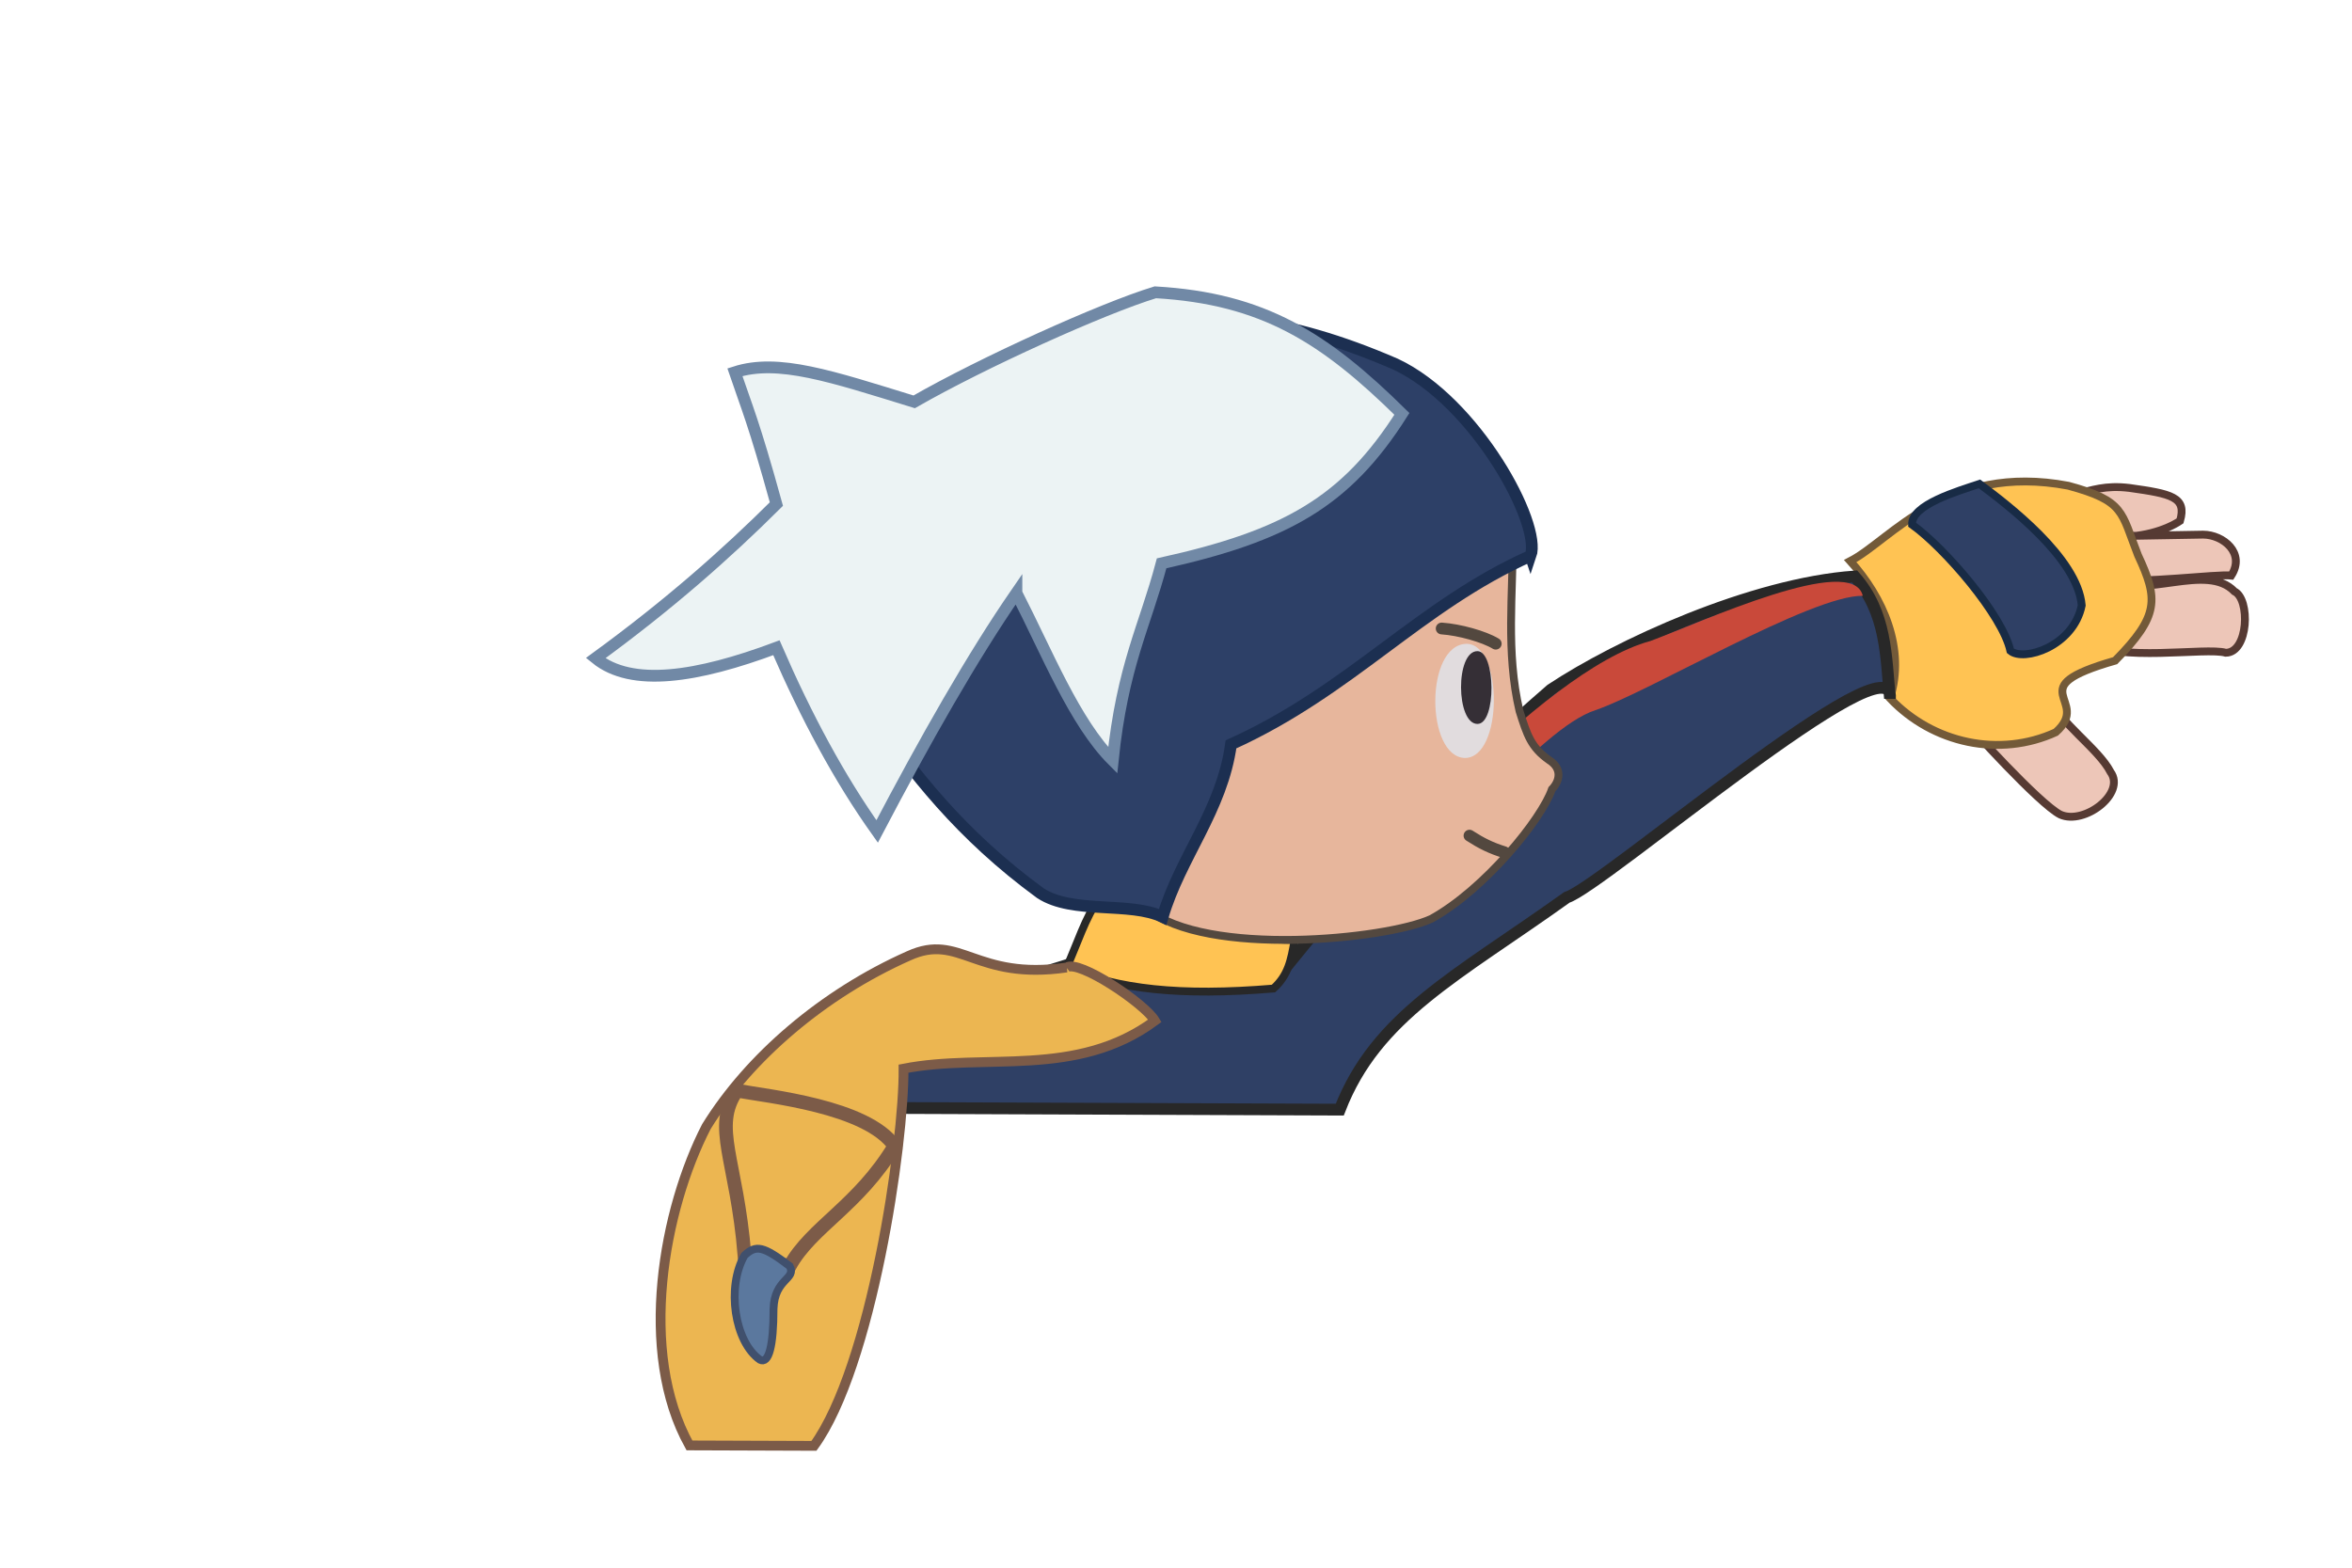
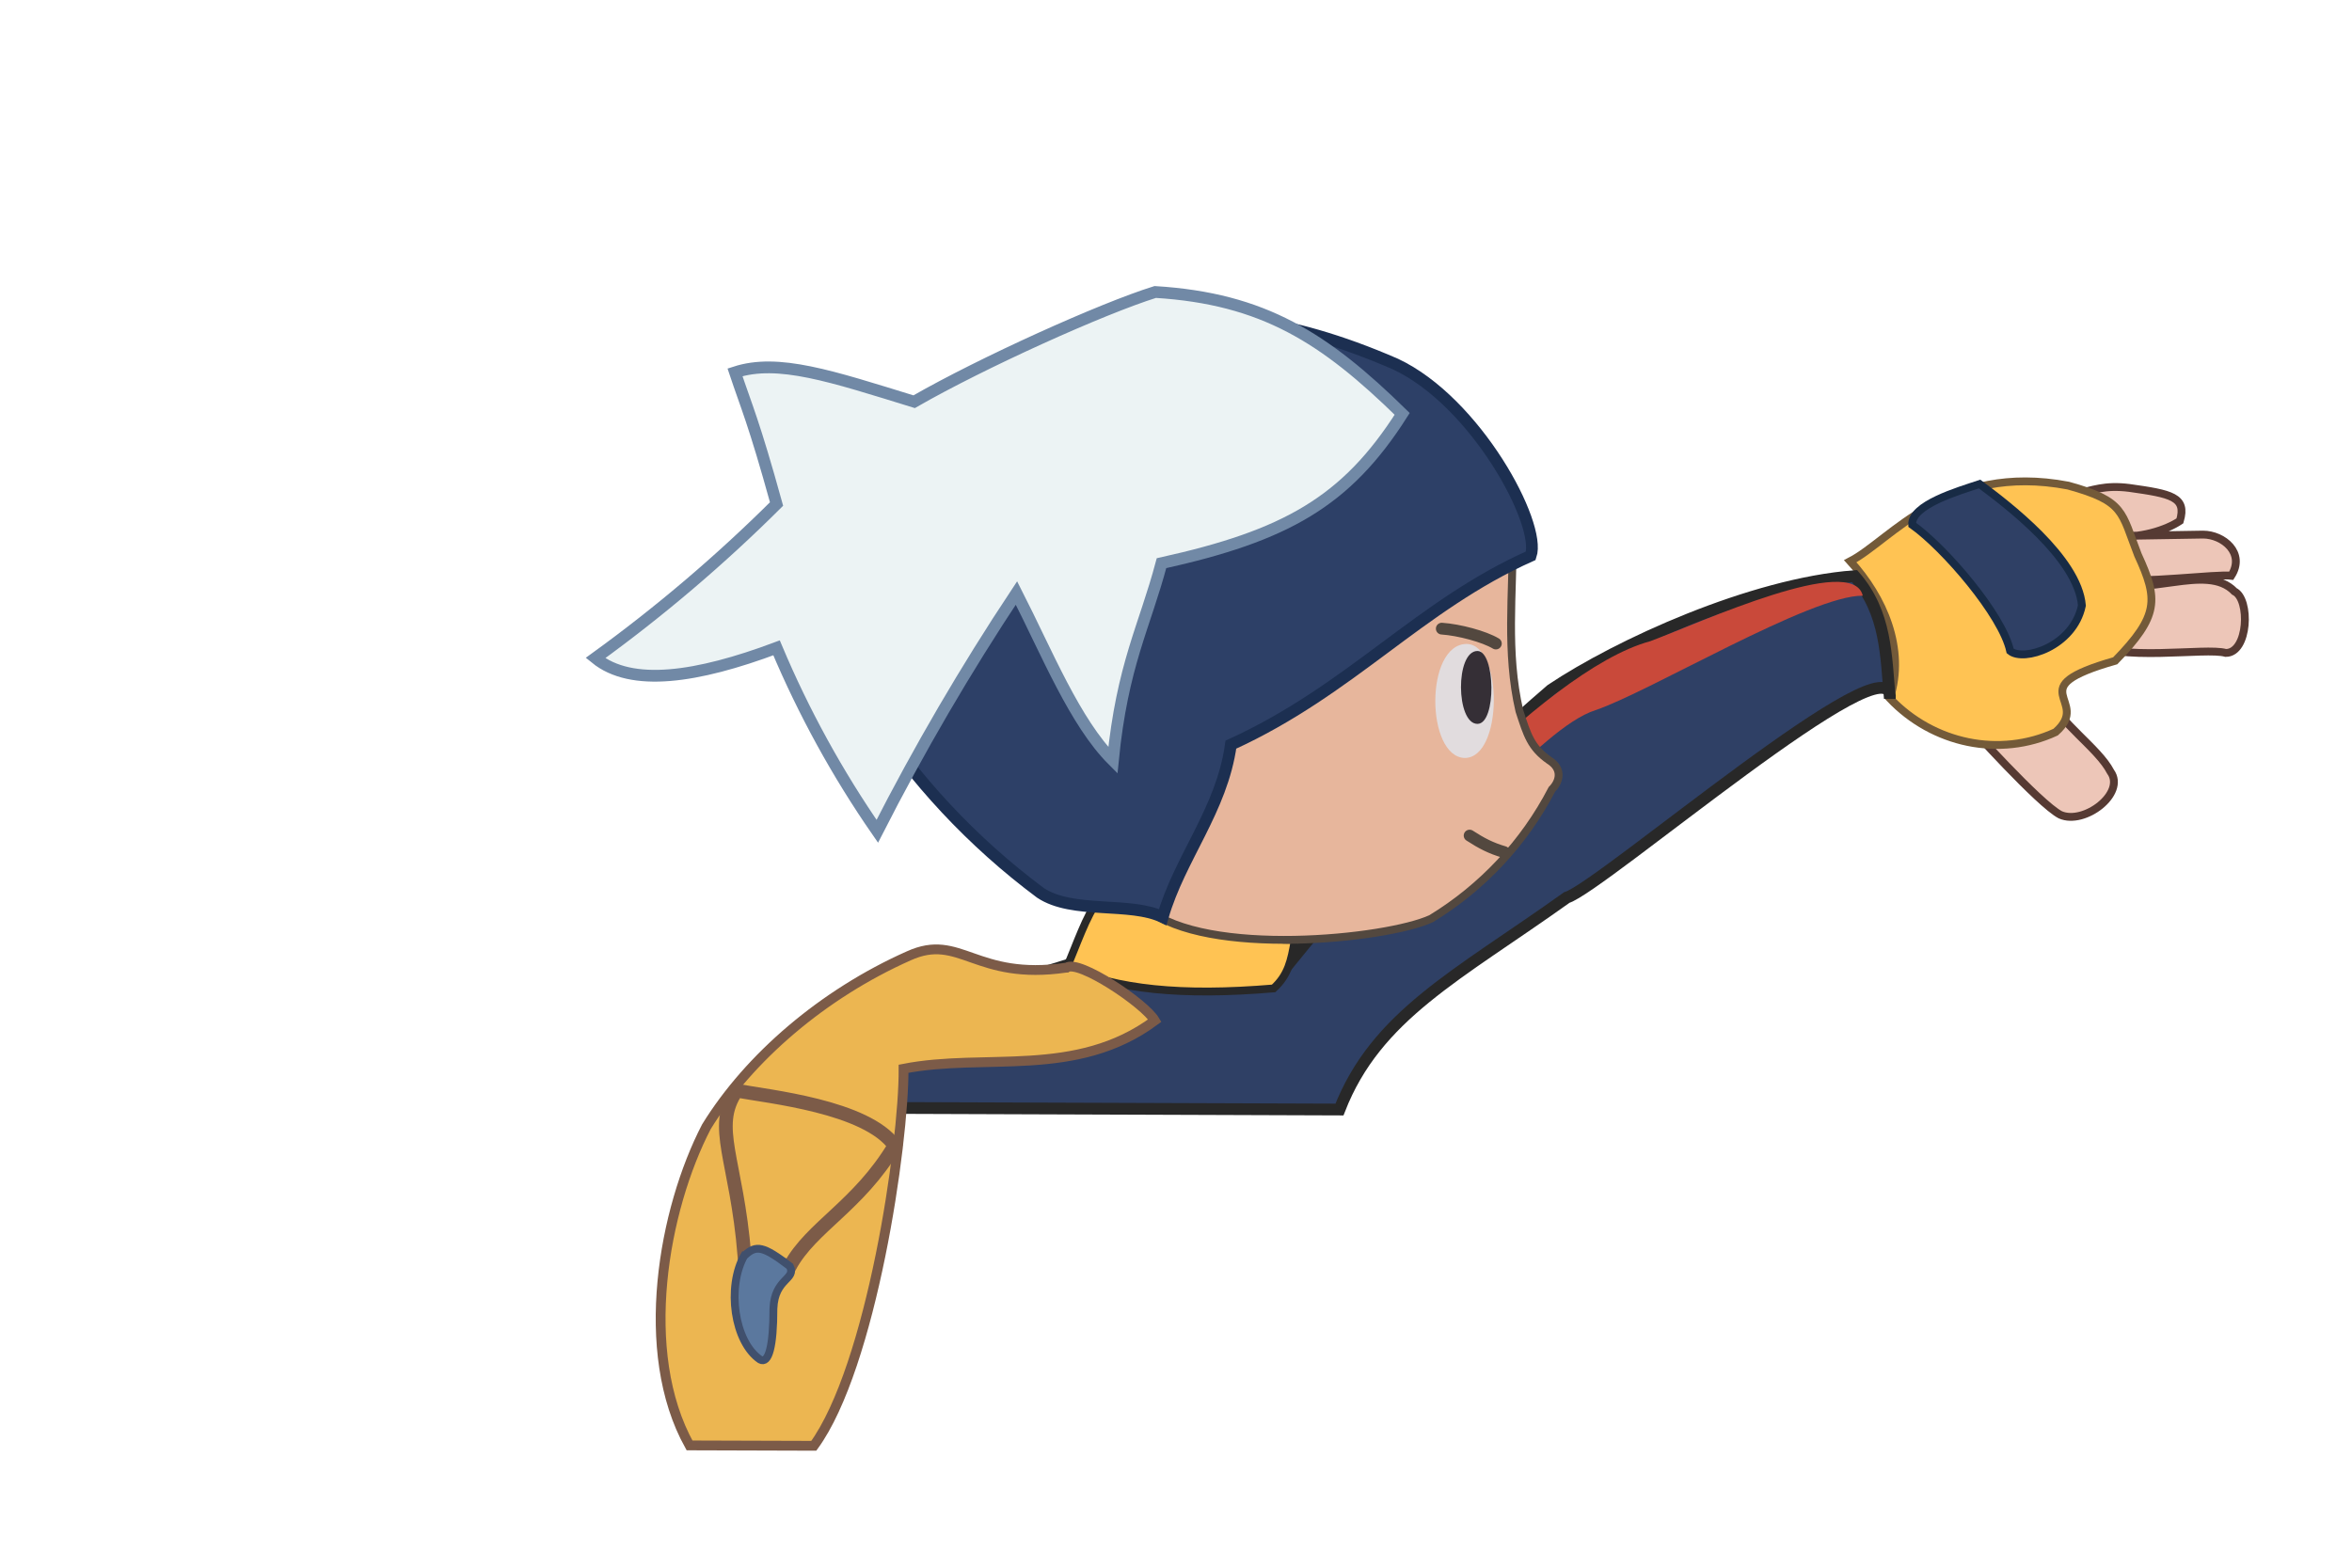
- <svg xmlns="http://www.w3.org/2000/svg" width="600mm" height="400mm" viewBox="0 0 600 400" version="1.1" id="svg8">
-   <defs id="defs2" />
-   <g id="layer1" transform="translate(0,103)" style="display:inline">
-     <path style="display:inline;fill:#edc6b8;fill-opacity:1;stroke:#563a33;stroke-width:2;stroke-linecap:butt;stroke-linejoin:miter;stroke-miterlimit:4;stroke-dasharray:none;stroke-opacity:1" d="m 502.11,81.862 c -0.088,0.097 18.085,20.26 23.491,22.987 6.098,2.743 16.783,-5.412 12.798,-10.876 -3.097,-5.994 -13.193,-12.654 -15.893,-19.408 l 9.447,-13.854 c 8.328,5.401 30.782,1.36 35.84,2.843 5.842,-0.038 6.308,-13.68 2.214,-15.656 -7.161,-7.449 -22.96,2.193 -33.134,-2.981 10.138,1.025 28.705,-1.522 32.33,-1.06 3.7,-5.769 -2.12,-10.424 -7.159,-10.448 l -24.194,0.42 c 8.227,0.759 14.992,-1.71 18.287,-3.931 1.773,-6.105 -2.232,-6.892 -12.904,-8.398 -6.301,-0.758 -9.459,0.627 -13.621,1.495 z" id="path991" />
-     <path style="display:inline;fill:#ffc353;fill-opacity:1;stroke:#735a39;stroke-width:2;stroke-linecap:butt;stroke-linejoin:miter;stroke-miterlimit:4;stroke-dasharray:none;stroke-opacity:1" d="m 471.995,40.16 c 8.401,9.254 14.204,22.385 10.142,35.018 10.962,11.583 28.044,15.193 42.304,8.659 9.408,-8.378 -9.756,-11.147 15.139,-18.269 11.243,-11.427 11.067,-15.698 5.83,-26.899 -4.354,-11.074 -3.314,-13.804 -17.763,-17.733 -31.033,-5.902 -45.385,13.94 -55.652,19.224 z" id="path994" />
-     <path style="display:inline;fill:#2f4065;fill-opacity:1;stroke:#182b45;stroke-width:2;stroke-linecap:butt;stroke-linejoin:miter;stroke-miterlimit:4;stroke-dasharray:none;stroke-opacity:1" d="m 487.787,30.873 c 8.264,5.908 23.074,23.072 25.069,32.187 3.333,2.821 16.039,-1.06 18.197,-11.594 -1.016,-12.104 -19.093,-25.805 -26.084,-31 -5.395,1.812 -17.515,5.32 -17.182,10.406 z" id="path996" />
-     <path style="display:inline;fill:#2f4065;fill-opacity:1;stroke:#282828;stroke-width:3;stroke-linecap:butt;stroke-linejoin:miter;stroke-miterlimit:4;stroke-dasharray:none;stroke-opacity:1" d="m 240.454,158.535 c 8.366,-9.502 22.734,-12.133 34.349,-16.17 12.441,5.89 36.613,8.422 53.343,1.309 25.359,-31.339 44.642,-50.915 67.515,-70.721 17.224,-11.429 51.172,-26.98 77.457,-28.863 8.219,9.32 7.951,20.338 9.019,31.089 1.468,-16.458 -73.635,48.145 -82.412,50.779 -28.101,20.117 -48.636,30.118 -57.955,54.17 l -112.666,-0.421 c -1.997,-11.013 6.149,-15.084 11.35,-21.171 z" id="path1643" />
-     <path style="display:inline;fill:#c9493a;fill-opacity:1;stroke:none;stroke-width:0.265;stroke-linecap:butt;stroke-linejoin:miter;stroke-miterlimit:4;stroke-dasharray:none;stroke-opacity:1" d="m 354.53,123.612 c 13.617,-8.298 38.066,-40.774 52.457,-45.409 13.707,-4.638 55.054,-29.389 68.215,-29.176 -2.646,-11.113 -41.138,6.693 -54.166,11.522 -28.231,7.607 -74.476,62.153 -79.965,69.598 2.555,-0.459 11.168,-4.837 13.459,-6.536 z" id="path1645" />
-     <path style="display:inline;fill:#ffc353;fill-opacity:1;stroke:#282828;stroke-width:2;stroke-linecap:butt;stroke-linejoin:miter;stroke-miterlimit:4;stroke-dasharray:none;stroke-opacity:1" d="m 280.31,126.456 c -3.204,4.022 -5.779,12.097 -8.221,17.407 12.884,5.534 28.944,7.362 52.778,5.367 3.753,-3.418 4.492,-7.095 5.395,-12.436 -13.001,0.227 -30.609,-5.01 -49.953,-10.338 z" id="path1641" />
-     <path style="display:inline;fill:#ecb651;fill-opacity:1;stroke:#7c5b48;stroke-width:2.5;stroke-linecap:butt;stroke-linejoin:miter;stroke-miterlimit:4;stroke-dasharray:none;stroke-opacity:1" d="m 272.089,143.863 c -23.357,3.389 -27.123,-8.982 -40.27,-2.983 -21.785,9.68 -40.717,25.917 -51.616,43.571 -10.883,21.091 -17.633,57.417 -4.323,81.351 l 31.755,0.113 c 14.675,-20.212 22.978,-76.996 22.863,-96.242 20.83,-4.086 44.079,2.588 64.129,-12.228 -2.659,-4.441 -19.489,-15.738 -22.54,-13.582 z" id="path1647" />
-     <path style="display:inline;fill:none;stroke:#7c5b48;stroke-width:3.5;stroke-linecap:butt;stroke-linejoin:miter;stroke-miterlimit:4;stroke-dasharray:none;stroke-opacity:1" d="m 187.96,175.282 c 8.034,1.471 33.127,3.981 40.222,14.107 -9.217,15.328 -21.183,20.615 -26.729,30.666 l -11.528,-2.735 c -2.003,-24.508 -8.333,-32.682 -1.965,-42.038 z" id="path1649" />
-     <path style="display:inline;fill:#5b789e;fill-opacity:1;stroke:#40506d;stroke-width:2;stroke-linecap:butt;stroke-linejoin:miter;stroke-miterlimit:4;stroke-dasharray:none;stroke-opacity:1" d="m 189.924,217.32 c 2.972,-2.761 4.759,-2.403 11.528,2.735 1.788,3.4 -3.857,3.085 -4.125,10.868 0.001,9.586 -1.21,14.154 -3.456,13.03 -6.528,-4.596 -8.584,-18.573 -3.947,-26.633 z" id="path1651" />
-     <path style="display:inline;fill:#e7b69c;fill-opacity:1;stroke:#53483f;stroke-width:2;stroke-linecap:butt;stroke-linejoin:miter;stroke-miterlimit:4;stroke-dasharray:none;stroke-opacity:1" d="m 292.554,128.895 c 15.153,12.392 61.043,7.851 72.571,2.551 13.693,-7.552 28.179,-25.5 30.777,-33.072 1.941,-2.001 2.751,-5.198 -0.681,-7.399 -4.676,-3.292 -5.651,-6.429 -7.594,-12.557 -3.542,-15.145 -1.62,-29.936 -1.714,-44.49 l -69.548,29.482 z" id="path1610" />
-     <path style="display:inline;fill:#2d4067;fill-opacity:1;stroke:#1c2f51;stroke-width:3;stroke-linecap:butt;stroke-linejoin:miter;stroke-miterlimit:4;stroke-dasharray:none;stroke-opacity:1" d="m 390.468,38.818 c 2.839,-8.167 -14.048,-39.331 -34.478,-48.91 -28.492,-12.372 -48.875,-13.457 -65.481,-10.424 -22.181,4.079 -65.143,28.827 -75.103,50.781 -6.115,16.095 -1.891,33.348 6.147,47.574 11.1,16.22 23.575,32.228 43.832,47.039 8.241,5.439 22.961,2.082 31.204,6.08 4.452,-15.198 15.158,-27.223 17.439,-44.033 30.63,-13.842 48.033,-35.431 76.439,-48.109 z" id="path1608" />
-     <path style="display:inline;fill:#ecf3f4;fill-opacity:1;stroke:#7189a6;stroke-width:3;stroke-linecap:butt;stroke-linejoin:miter;stroke-miterlimit:4;stroke-dasharray:none;stroke-opacity:1" d="M 259.292,48.292 C 248.007,64.664 236.052,85.736 223.762,109.146 214.14,95.631 205.666,79.821 198.06,62.277 177.78,69.853 161.168,72.426 151.946,64.923 170.693,51.257 185.342,38.274 198.06,25.613 192.292,4.693 190.437,0.728 187.476,-8.027 c 11.049,-3.566 24.622,1.061 45.735,7.56 17.415,-9.996 48.029,-23.849 61.515,-27.951 27.579,1.583 43.209,11.604 62.904,31.021 -14.254,22.488 -29.694,31.123 -61.297,38.13 -4.284,16.19 -9.977,26.038 -12.473,50.271 -9.702,-9.699 -16.725,-27.437 -24.568,-42.711 z" id="path1606" />
-     <path style="display:inline;fill:#e1dcde;fill-opacity:1;stroke:none;stroke-width:0.249px;stroke-linecap:butt;stroke-linejoin:miter;stroke-opacity:1" d="m 373.747,90.401 c -10.105,-0.19 -10.318,-29.12 0.475,-29.132 9.255,0.289 9.207,29.028 -0.475,29.132 z" id="path1612" />
-     <path style="display:inline;fill:#352f36;fill-opacity:1;stroke:none;stroke-width:0.278px;stroke-linecap:butt;stroke-linejoin:miter;stroke-opacity:1" d="m 376.899,63.139 c 4.645,0.003 4.892,18.593 0,18.575 -5.485,-0.011 -5.672,-18.574 0,-18.575 z" id="path1614" />
-     <path style="display:inline;fill:none;stroke:#53483f;stroke-width:3;stroke-linecap:round;stroke-linejoin:miter;stroke-miterlimit:4;stroke-dasharray:none;stroke-opacity:1" d="m 374.867,110.215 c 3.133,2.01 5.467,3.159 8.874,4.223" id="path1637" />
-     <path style="display:inline;fill:none;fill-opacity:1;stroke:#53483f;stroke-width:3;stroke-linecap:round;stroke-linejoin:miter;stroke-miterlimit:4;stroke-dasharray:none;stroke-opacity:1" d="m 381.567,61.237 c -2.996,-1.819 -9.322,-3.58 -13.796,-3.874" id="path1635" />
-   </g>
+ <svg xmlns="http://www.w3.org/2000/svg" viewBox="0 0 600 400" height="400mm" width="600mm">
+   <path d="M502.1 184.9s18.1 20.2 23.5 23c6.1 2.7 16.8-5.5 12.8-11-3.1-6-13.2-12.6-15.9-19.3l9.5-13.9c8.3 5.4 30.7 1.4 35.8 2.9 5.8 0 6.3-13.7 2.2-15.7-7.2-7.5-23 2.2-33.1-3 10.1 1 28.7-1.5 32.3-1 3.7-5.8-2.1-10.5-7.2-10.5l-24.2.4c8.3.8 15-1.7 18.3-3.9 1.8-6.1-2.2-6.9-12.9-8.4-6.3-.8-9.4.6-13.6 1.5z" fill="#edc6b8" stroke="#563a33" stroke-width="2" />
+   <path d="M472 143.2c8.4 9.2 14.2 22.3 10.1 35 11 11.6 28 15.2 42.3 8.6 9.4-8.3-9.7-11.1 15.2-18.2 11.2-11.5 11-15.7 5.8-27-4.3-11-3.3-13.7-17.8-17.7-31-5.9-45.3 14-55.6 19.3z" fill="#ffc353" stroke="#735a39" stroke-width="2" />
+   <path d="M487.8 133.9c8.3 5.9 23 23 25 32.2 3.4 2.8 16.1-1.1 18.3-11.6-1-12.1-19.1-25.8-26.1-31-5.4 1.8-17.5 5.3-17.2 10.4z" fill="#2f4065" stroke="#182b45" stroke-width="2" />
+   <path d="M240.5 261.5c8.3-9.5 22.7-12.1 34.3-16.1a74.7 74.7 0 0 0 53.3 1.3c25.4-31.4 44.7-51 67.6-70.7 17.2-11.5 51.1-27 77.4-29 8.2 9.4 8 20.4 9 31.2 1.5-16.5-73.6 48.1-82.4 50.8-28 20-48.6 30-58 54.1l-112.6-.4c-2-11 6.2-15 11.4-21.2z" fill="#2f4065" stroke="#282828" stroke-width="3" />
+   <path d="M354.5 226.6c13.6-8.3 38.1-40.8 52.5-45.4 13.7-4.6 55-29.4 68.2-29.2-2.6-11-41.1 6.7-54.2 11.6-28.2 7.6-74.4 62.1-80 69.5 2.6-.4 11.2-4.8 13.5-6.5z" fill="#c9493a" />
+   <path d="M280.3 229.5c-3.2 4-5.8 12-8.2 17.4 12.9 5.5 29 7.3 52.8 5.3 3.7-3.4 4.5-7 5.4-12.4-13 .2-30.6-5-50-10.3z" fill="#ffc353" stroke="#282828" stroke-width="2" />
+   <path d="M272 246.9c-23.3 3.4-27-9-40.2-3-21.8 9.7-40.7 25.9-51.6 43.6-10.9 21-17.6 57.4-4.3 81.3l31.7.1c14.7-20.2 23-77 22.9-96.2 20.8-4.1 44 2.6 64.1-12.3-2.6-4.4-19.5-15.7-22.5-13.5z" fill="#ecb651" stroke="#7c5b48" stroke-width="2.5" />
+   <path d="M188 278.3c8 1.5 33 4 40.2 14-9.2 15.4-21.2 20.7-26.7 30.8l-11.6-2.8c-2-24.5-8.3-32.7-2-42z" fill="none" stroke="#7c5b48" stroke-width="3.5" />
+   <path d="M190 320.3c2.9-2.7 4.7-2.4 11.5 2.8 1.7 3.4-3.9 3-4.2 10.8 0 9.6-1.2 14.2-3.4 13-6.6-4.5-8.6-18.5-4-26.6z" fill="#5b789e" stroke="#40506d" stroke-width="2" />
+   <path d="M292.6 231.9c15.1 12.4 61 7.8 72.5 2.5a83.9 83.9 0 0 0 30.8-33c2-2 2.8-5.2-.7-7.4-4.7-3.3-5.6-6.5-7.6-12.6-3.5-15.1-1.6-30-1.7-44.5l-69.5 29.5z" fill="#e7b69c" stroke="#53483f" stroke-width="2" />
+   <path d="M390.5 141.8c2.8-8.1-14-39.3-34.5-48.9-28.5-12.4-48.9-13.4-65.5-10.4-22.2 4-65.1 28.8-75 50.8-6.2 16-2 33.3 6 47.5a180.7 180.7 0 0 0 43.9 47c8.2 5.5 23 2.2 31.2 6.2 4.4-15.2 15.1-27.3 17.4-44 30.7-14 48-35.5 76.5-48.2z" fill="#2d4067" stroke="#1c2f51" stroke-width="3" />
+   <path d="M259.3 151.3a615.1 615.1 0 0 0-35.5 60.8 257.5 257.5 0 0 1-25.7-46.8c-20.3 7.6-37 10.1-46.2 2.6a387.9 387.9 0 0 0 46.2-39.3c-5.8-21-7.7-24.9-10.6-33.6 11-3.6 24.6 1 45.7 7.5 17.4-10 48-23.8 61.5-28 27.6 1.7 43.2 11.7 63 31.1-14.3 22.5-29.8 31.1-61.4 38.1-4.3 16.2-10 26-12.4 50.3-9.7-9.7-16.8-27.4-24.6-42.7z" fill="#ecf3f4" stroke="#7189a6" stroke-width="3" />
+   <path d="M373.7 193.4c-10-.2-10.3-29.1.5-29.1 9.3.3 9.2 29-.5 29.1z" fill="#e1dcde" />
+   <path d="M376.9 166.1c4.6 0 4.9 18.6 0 18.6-5.5 0-5.7-18.6 0-18.6z" fill="#352f36" />
+   <path d="M374.9 213.2c3.1 2 5.4 3.2 8.8 4.2M381.6 164.2c-3-1.8-9.4-3.5-13.8-3.8" fill="none" stroke="#53483f" stroke-width="3" stroke-linecap="round" />
</svg>
